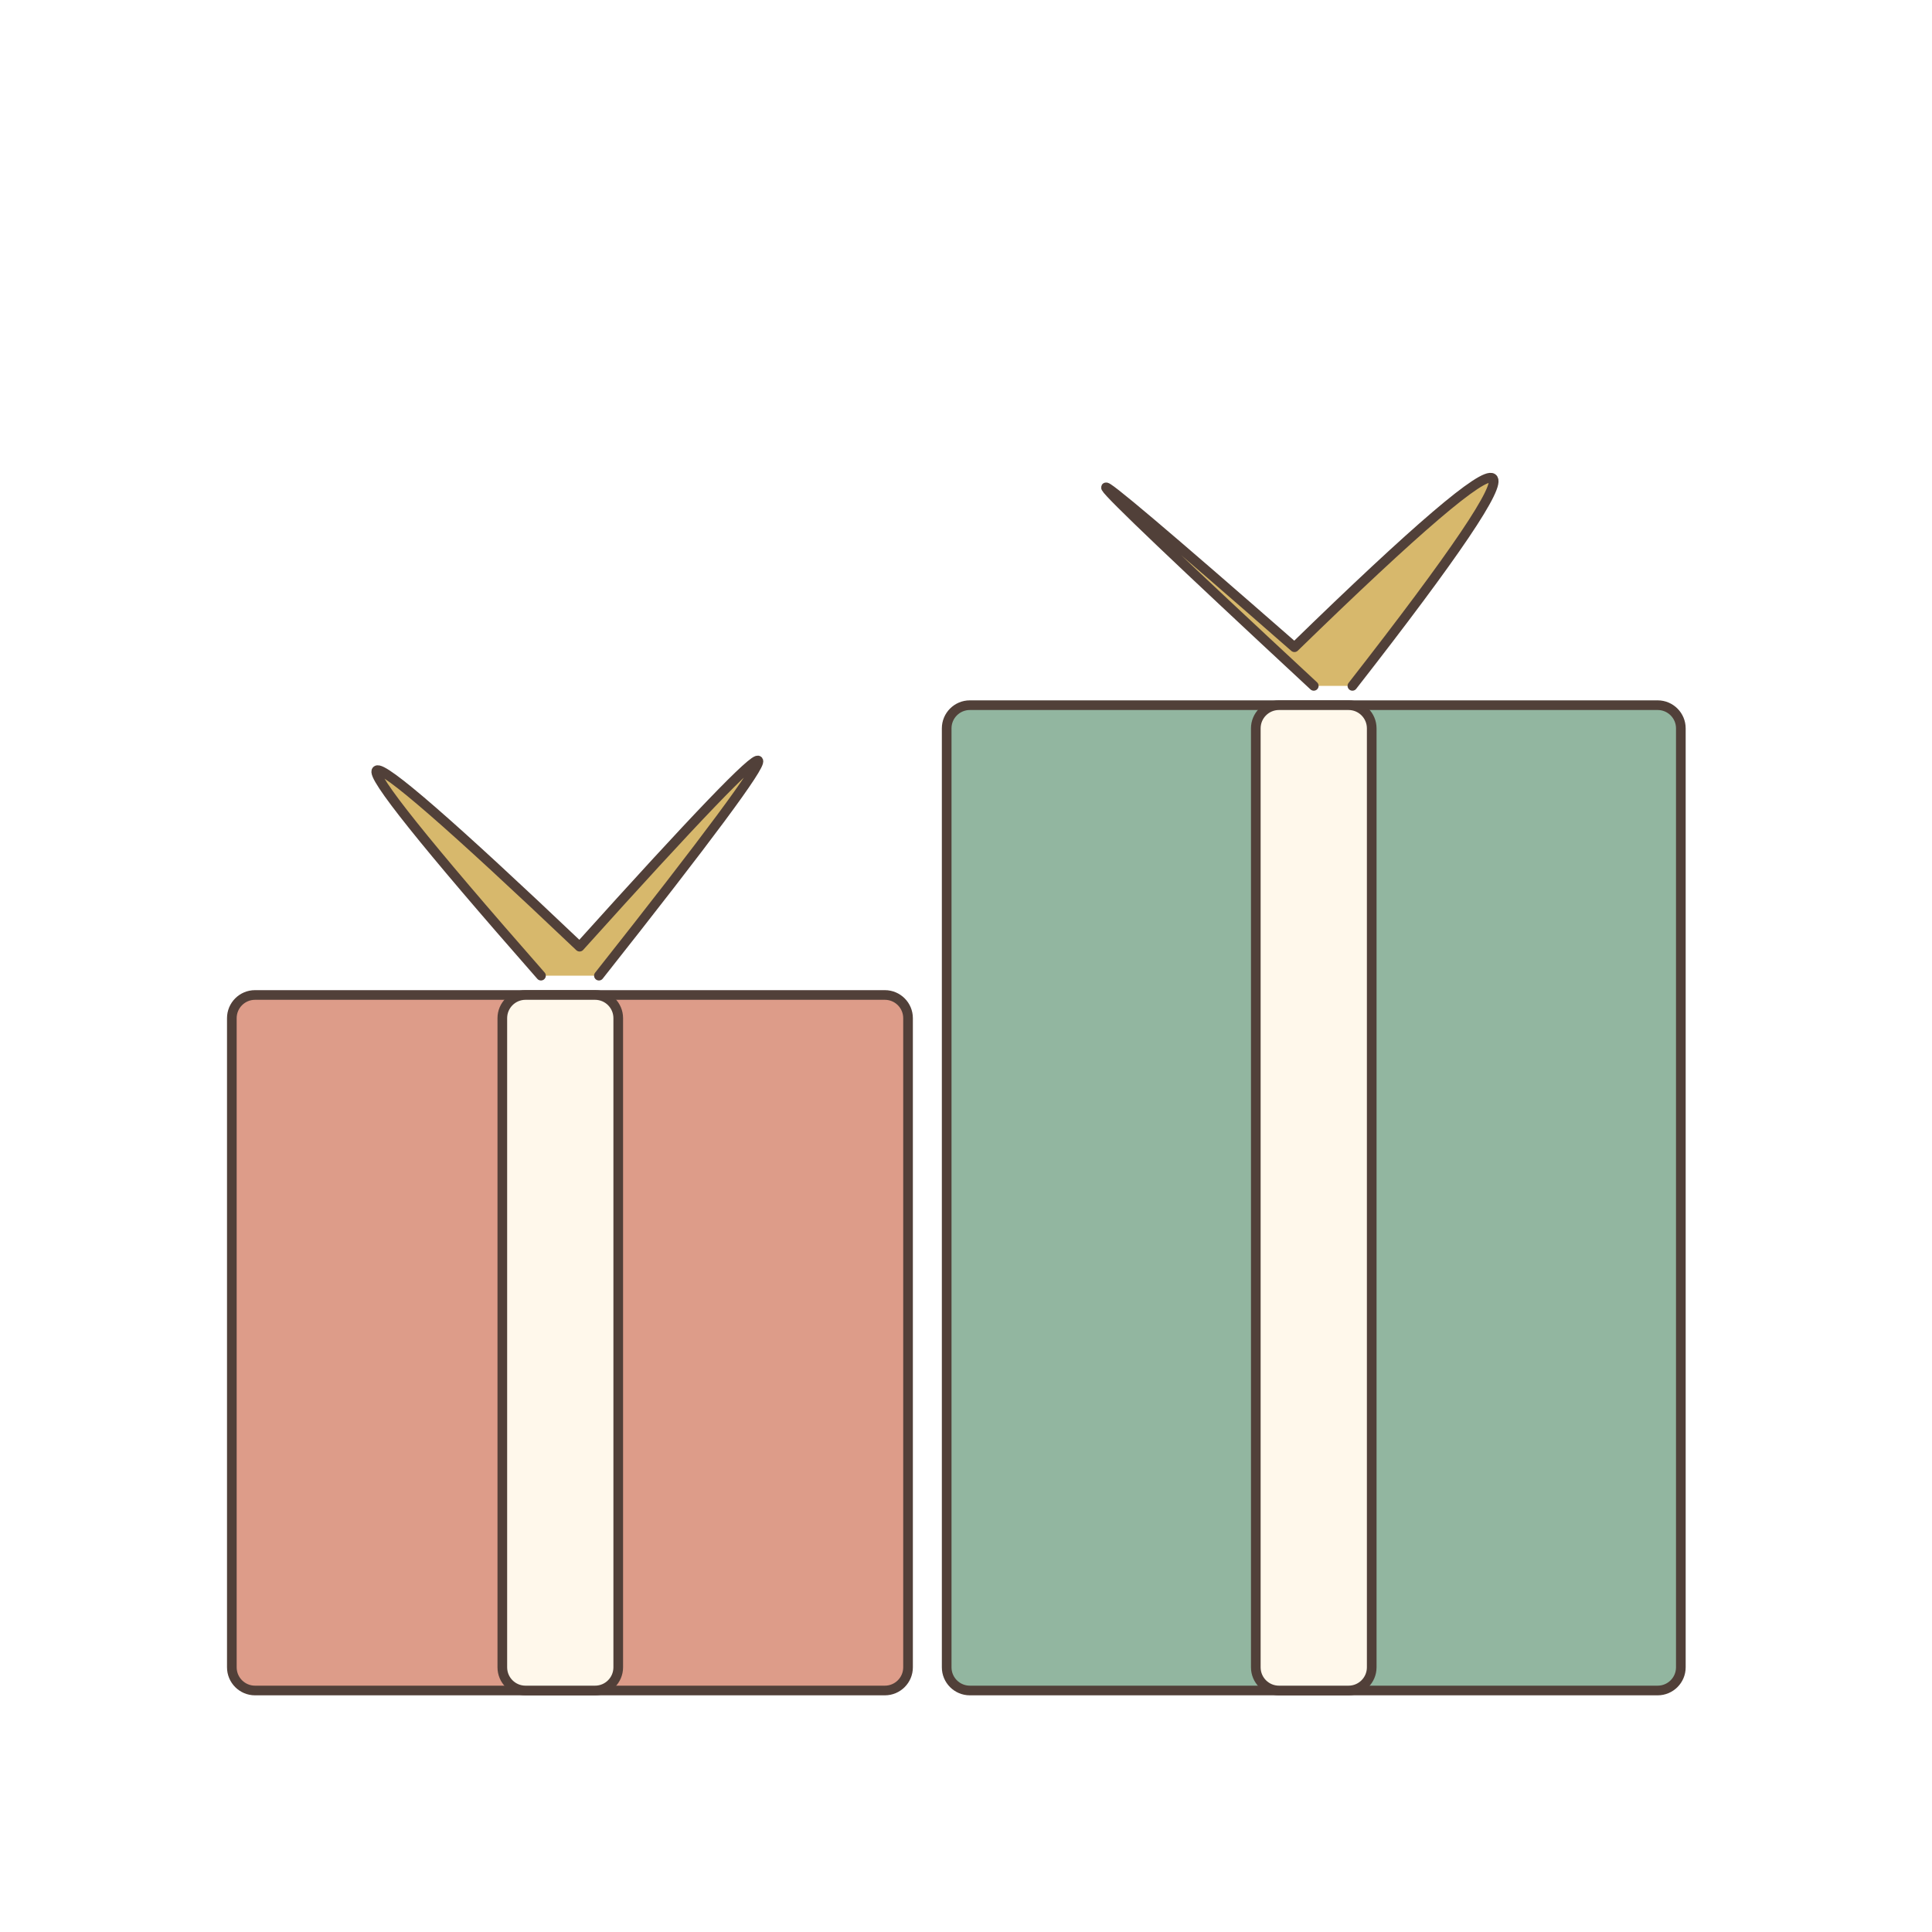
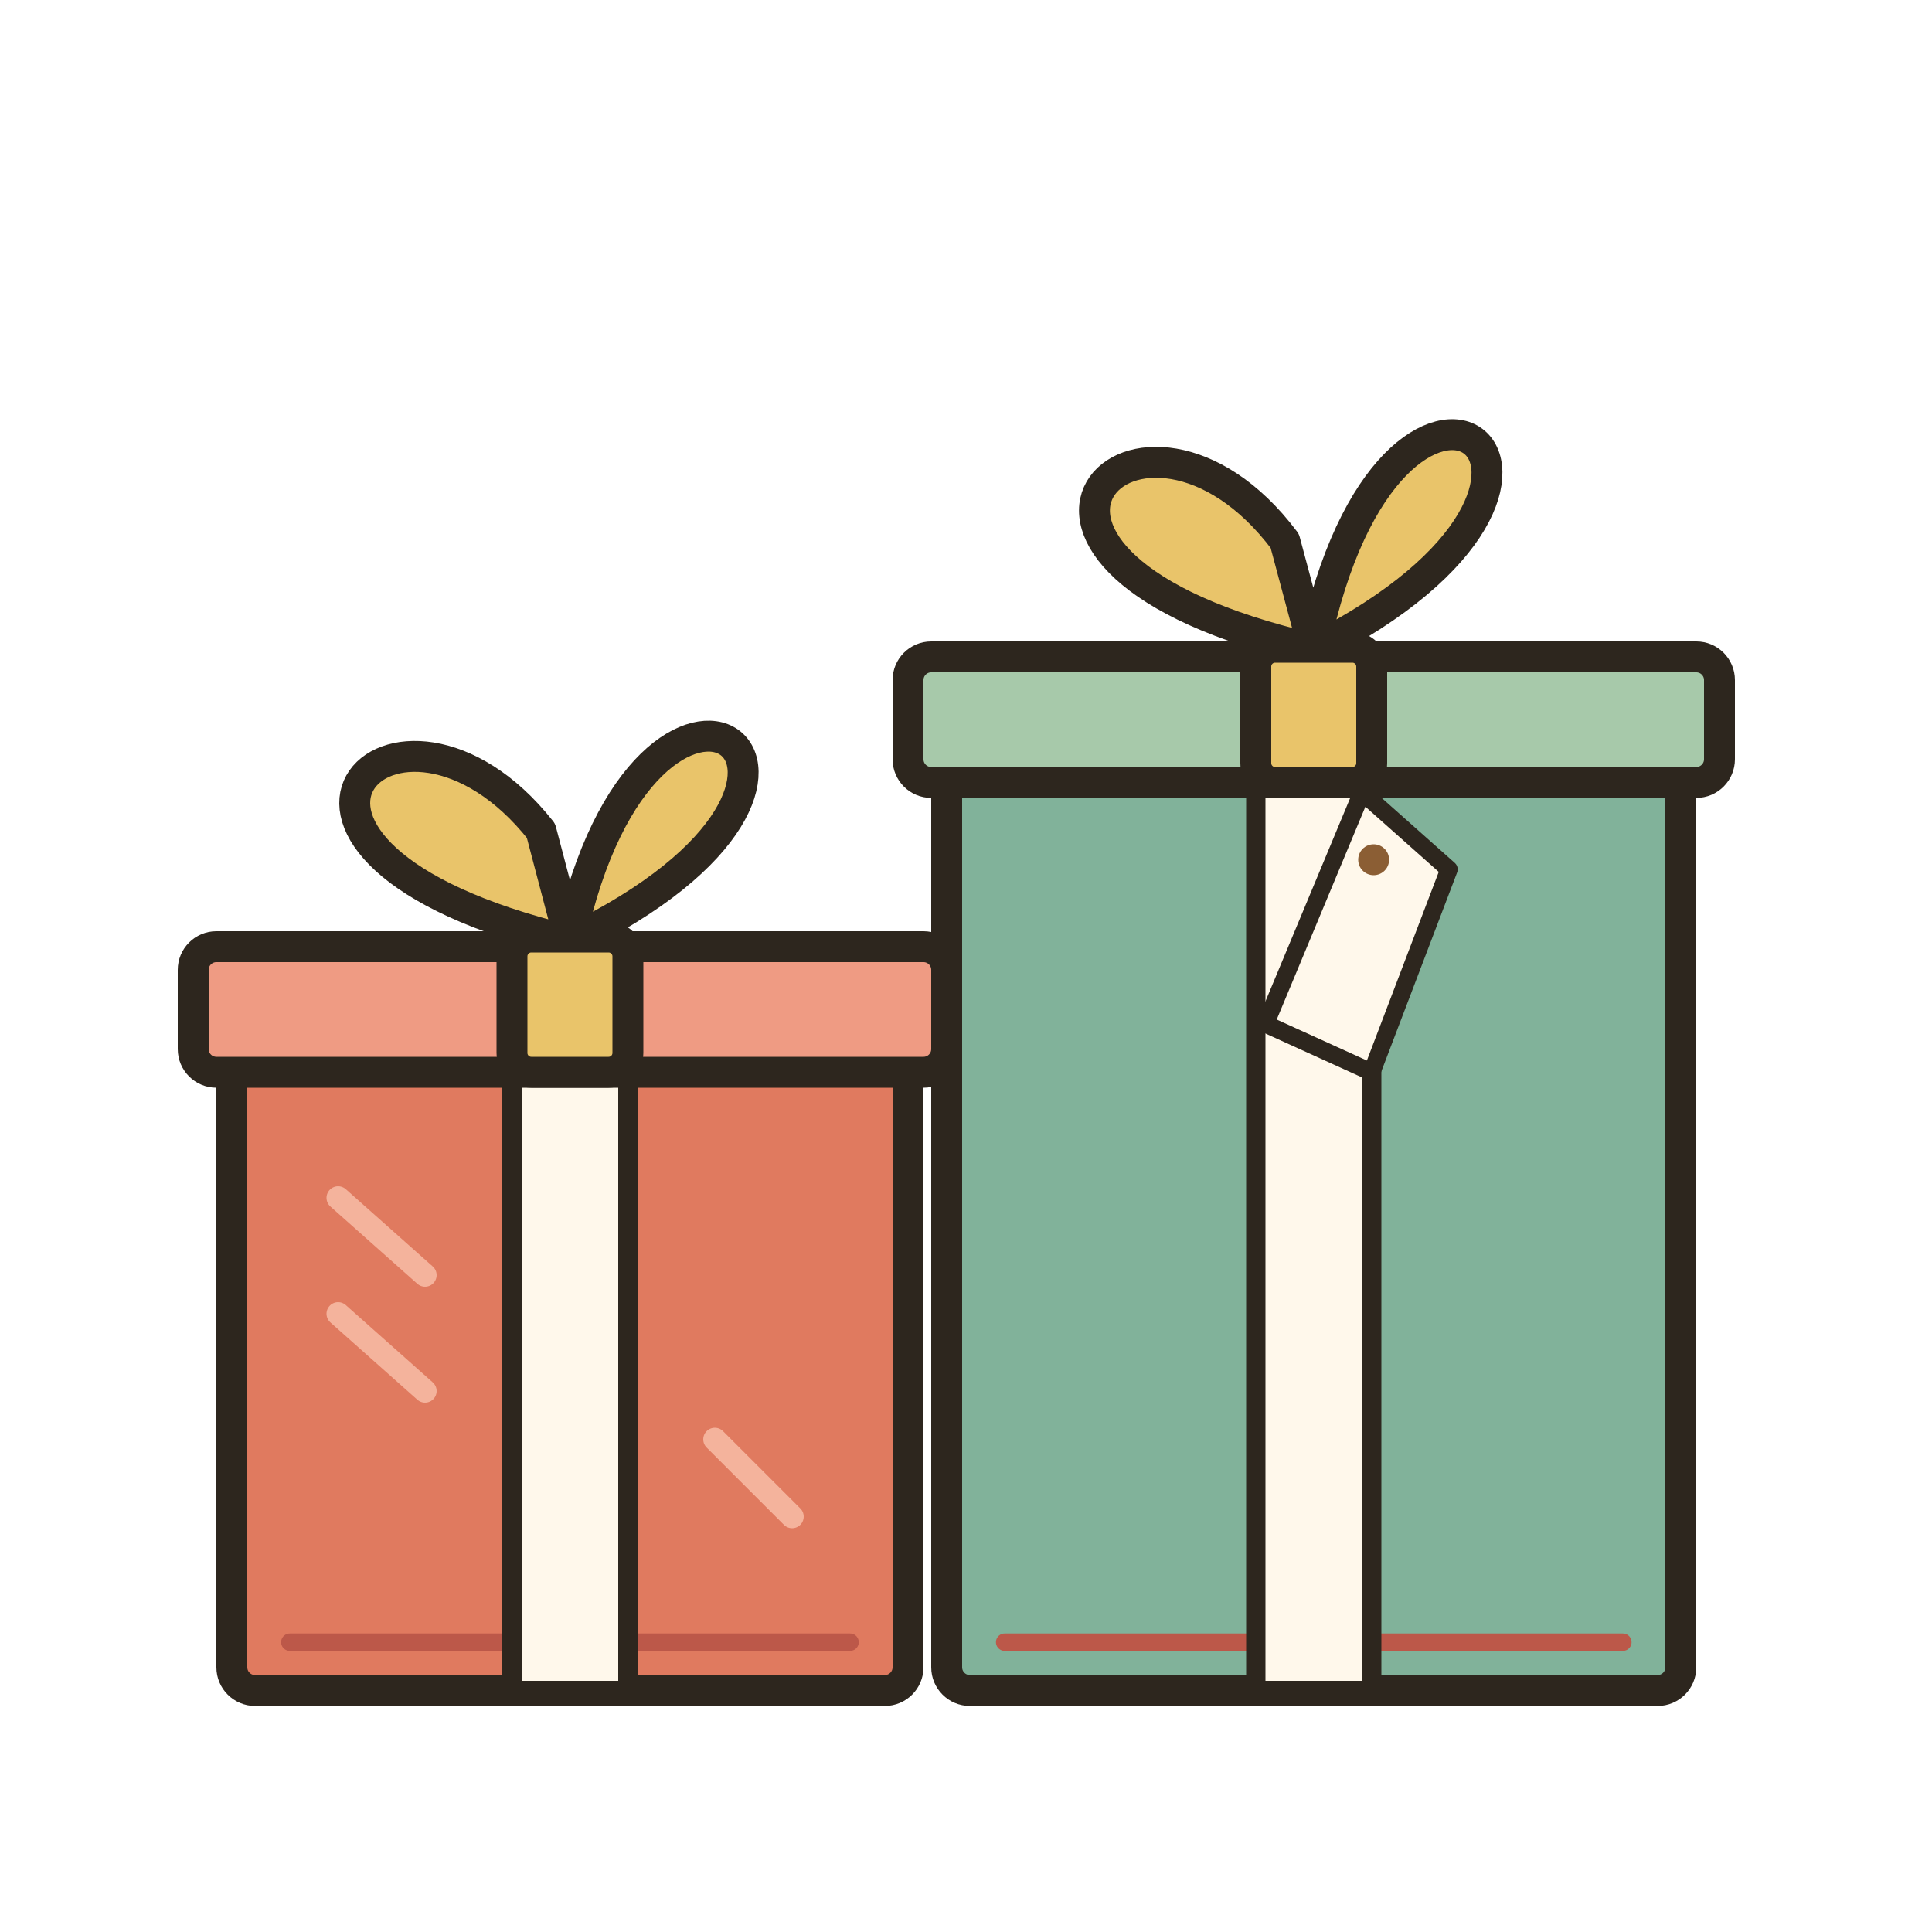
<svg xmlns="http://www.w3.org/2000/svg" viewBox="0 0 1000 1000" data-asset-id="fh_gifts">
-   <g id="prop" stroke="#514039" stroke-width="5" stroke-linejoin="round" stroke-linecap="round">
-     <rect x="120" y="515" width="350" height="360" rx="12" fill="#dd9c89" />
-     <rect x="490" y="365" width="380" height="510" rx="12" fill="#92b6a0" />
-     <rect x="260" y="515" width="60" height="360" rx="12" fill="#fff8eb" />
-     <rect x="650" y="365" width="60" height="510" rx="12" fill="#fff8eb" />
-     <path d="M280 505 Q100 300 300 490 Q480 290 310 505 M680 355 Q470 160 670 335 Q860 150 700 355" fill="#d7b86c" />
+   <g id="prop" stroke="#2d261e" stroke-width="16" stroke-linejoin="round" stroke-linecap="round">
+     <rect x="120" y="515" width="350" height="360" rx="12" fill="#e07a5f" />
+     <rect x="490" y="365" width="380" height="510" rx="12" fill="#81b29a" />
+     <path d="M150 850 H440 M520 850 H840" fill="none" stroke="#bc5849" stroke-width="9" />
+     <g fill="#fff8eb" stroke-width="10">
+       <path d="M265 515 H325 V875 H265 Z" />
+       <path d="M650 365 H710 V875 H650 Z" />
+     </g>
+     <rect x="100" y="490" width="390" height="65" rx="12" fill="#ef9b83" />
+     <rect x="470" y="340" width="420" height="65" rx="12" fill="#a7c9aa" />
+     <g fill="#e9c46a">
+       <path d="M295 487 C100 440 205 335 280 430 L295 487 C335 300 475 400 295 487 Z" />
+       <path d="M680 336 C480 290 590 180 665 280 L680 336 C720 140 860 245 680 336 Z" />
+       <rect x="265" y="485" width="60" height="70" rx="10" />
+       <rect x="650" y="335" width="60" height="70" rx="10" />
+     </g>
+     <path d="M705 410 L750 450 L710 555 L655 530 Z" fill="#fff8eb" stroke-width="9" />
+     <circle cx="711" cy="445" r="8" fill="#8b5e34" stroke="none" />
+     <path d="M175 620 L220 660 M175 680 L220 720 M370 745 L410 785" fill="none" stroke="#f4b39c" stroke-width="12" />
  </g>
</svg>
